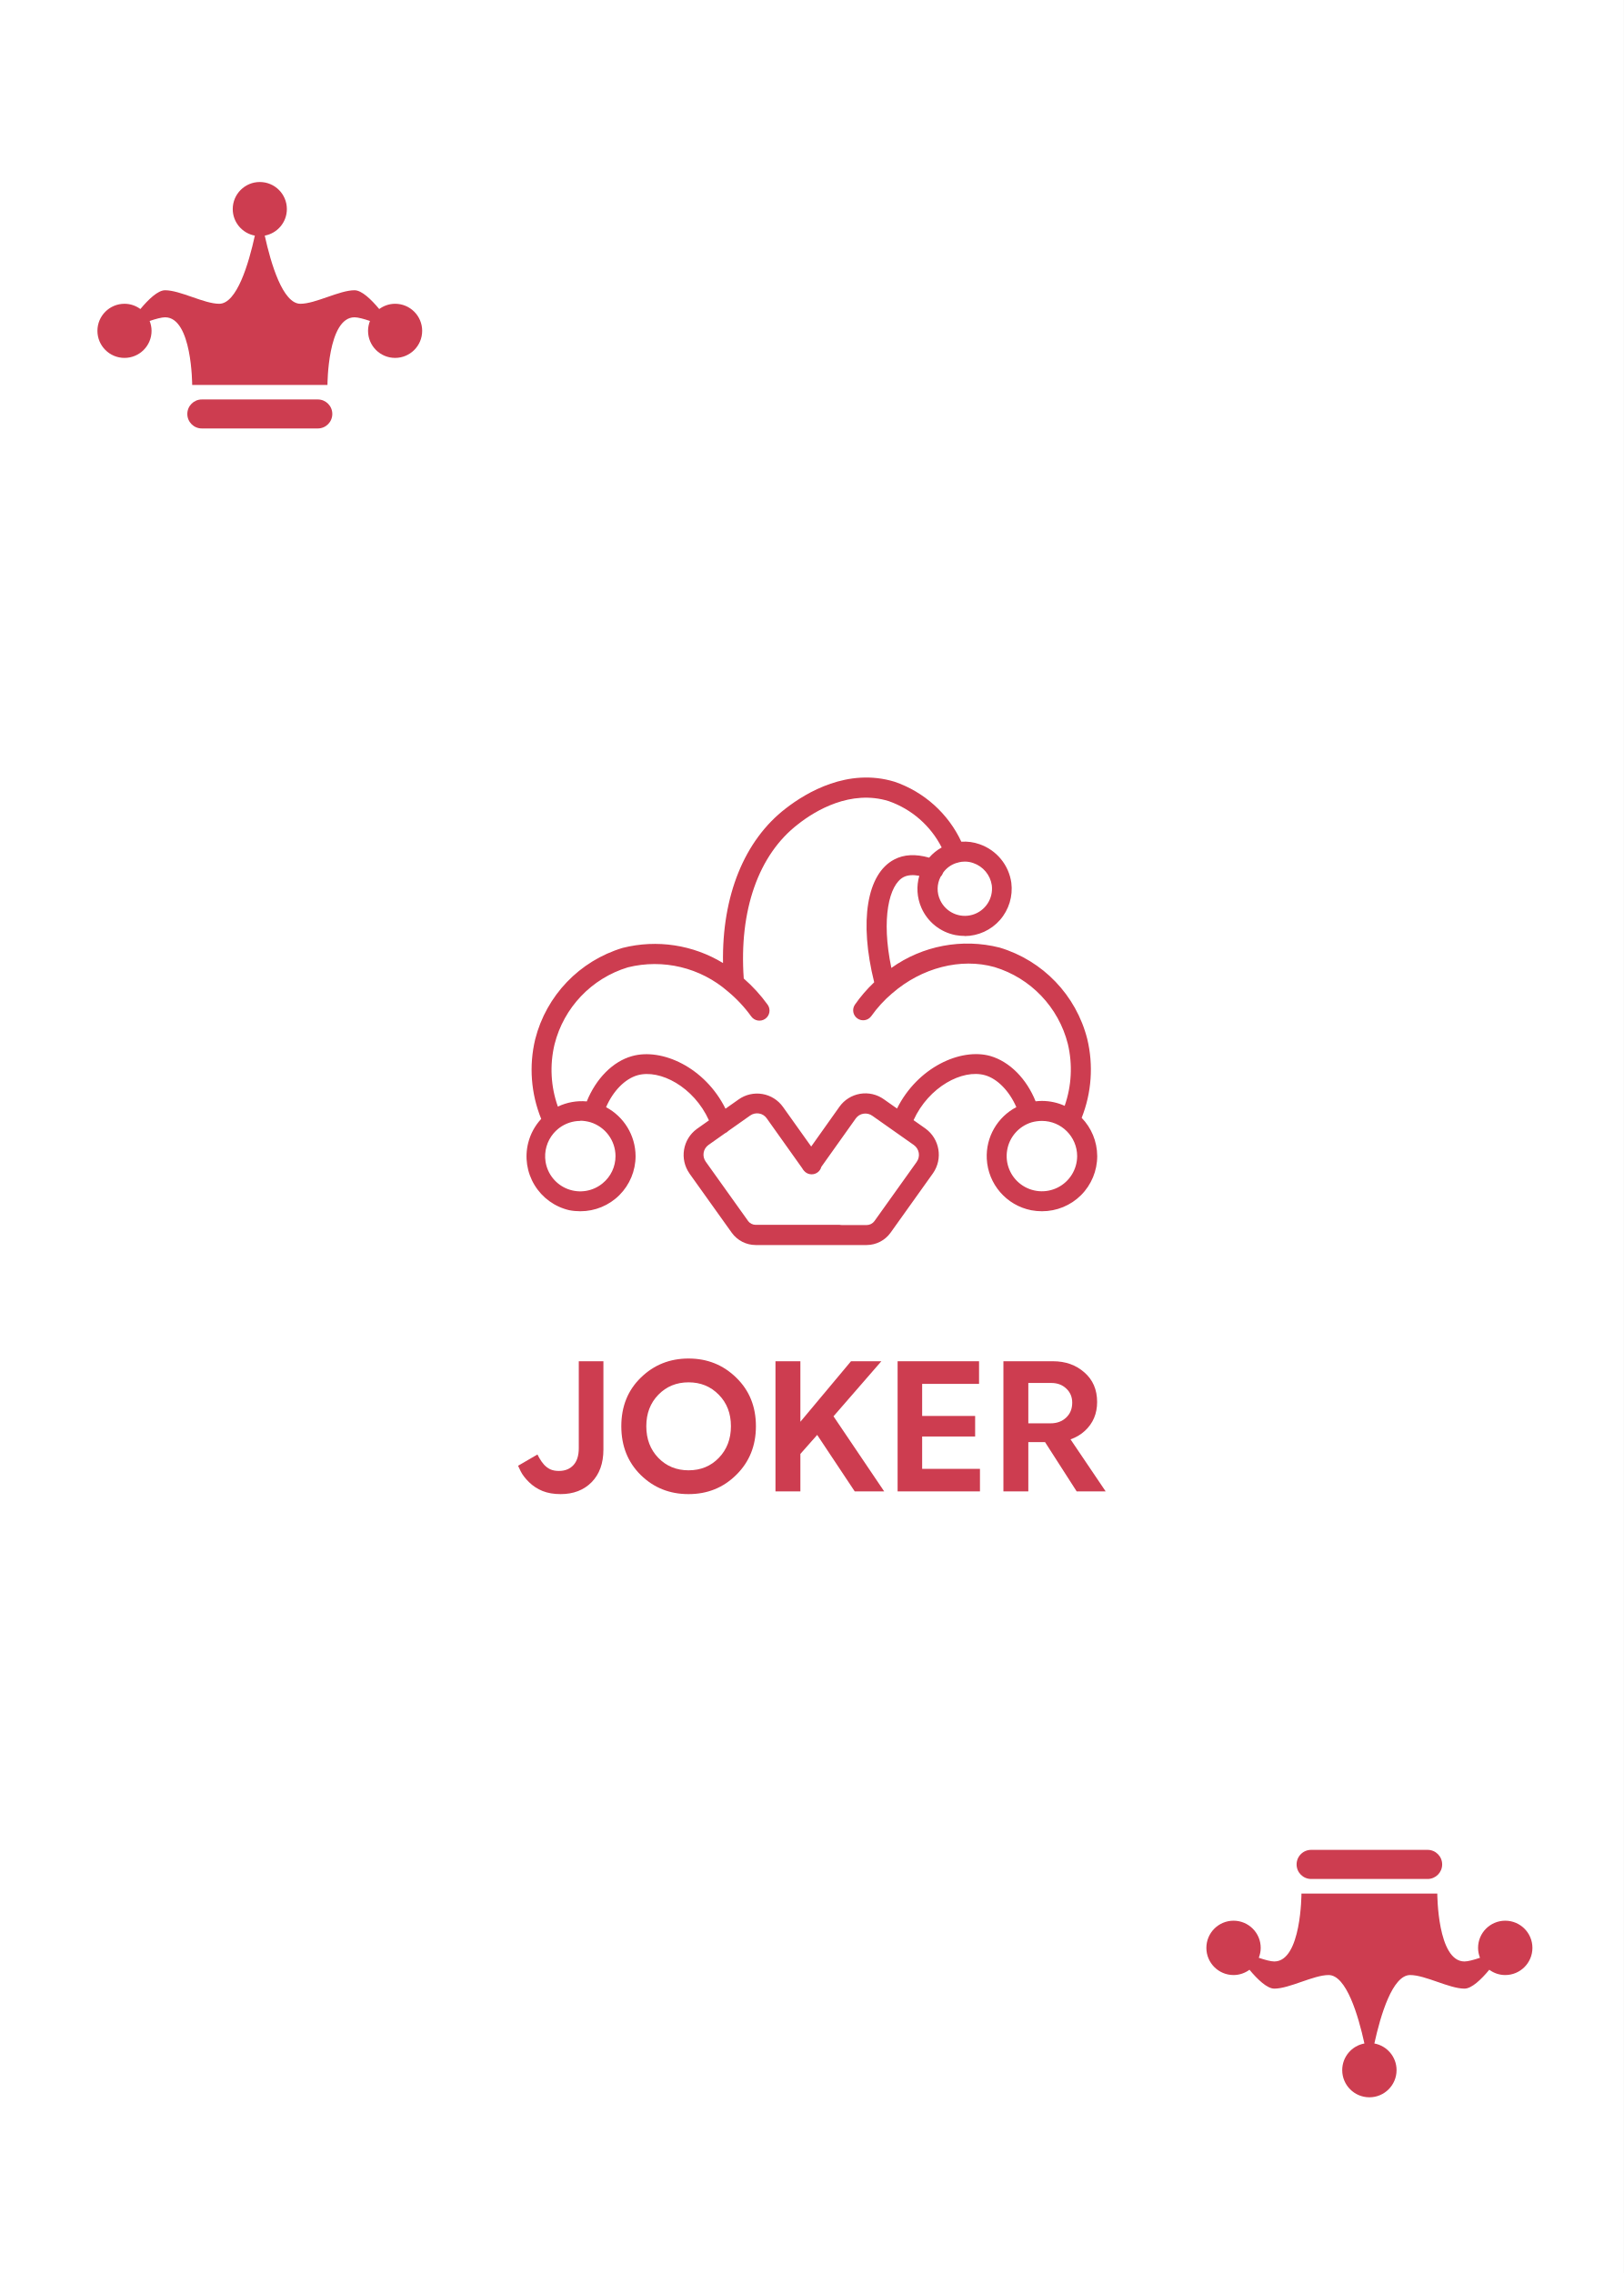
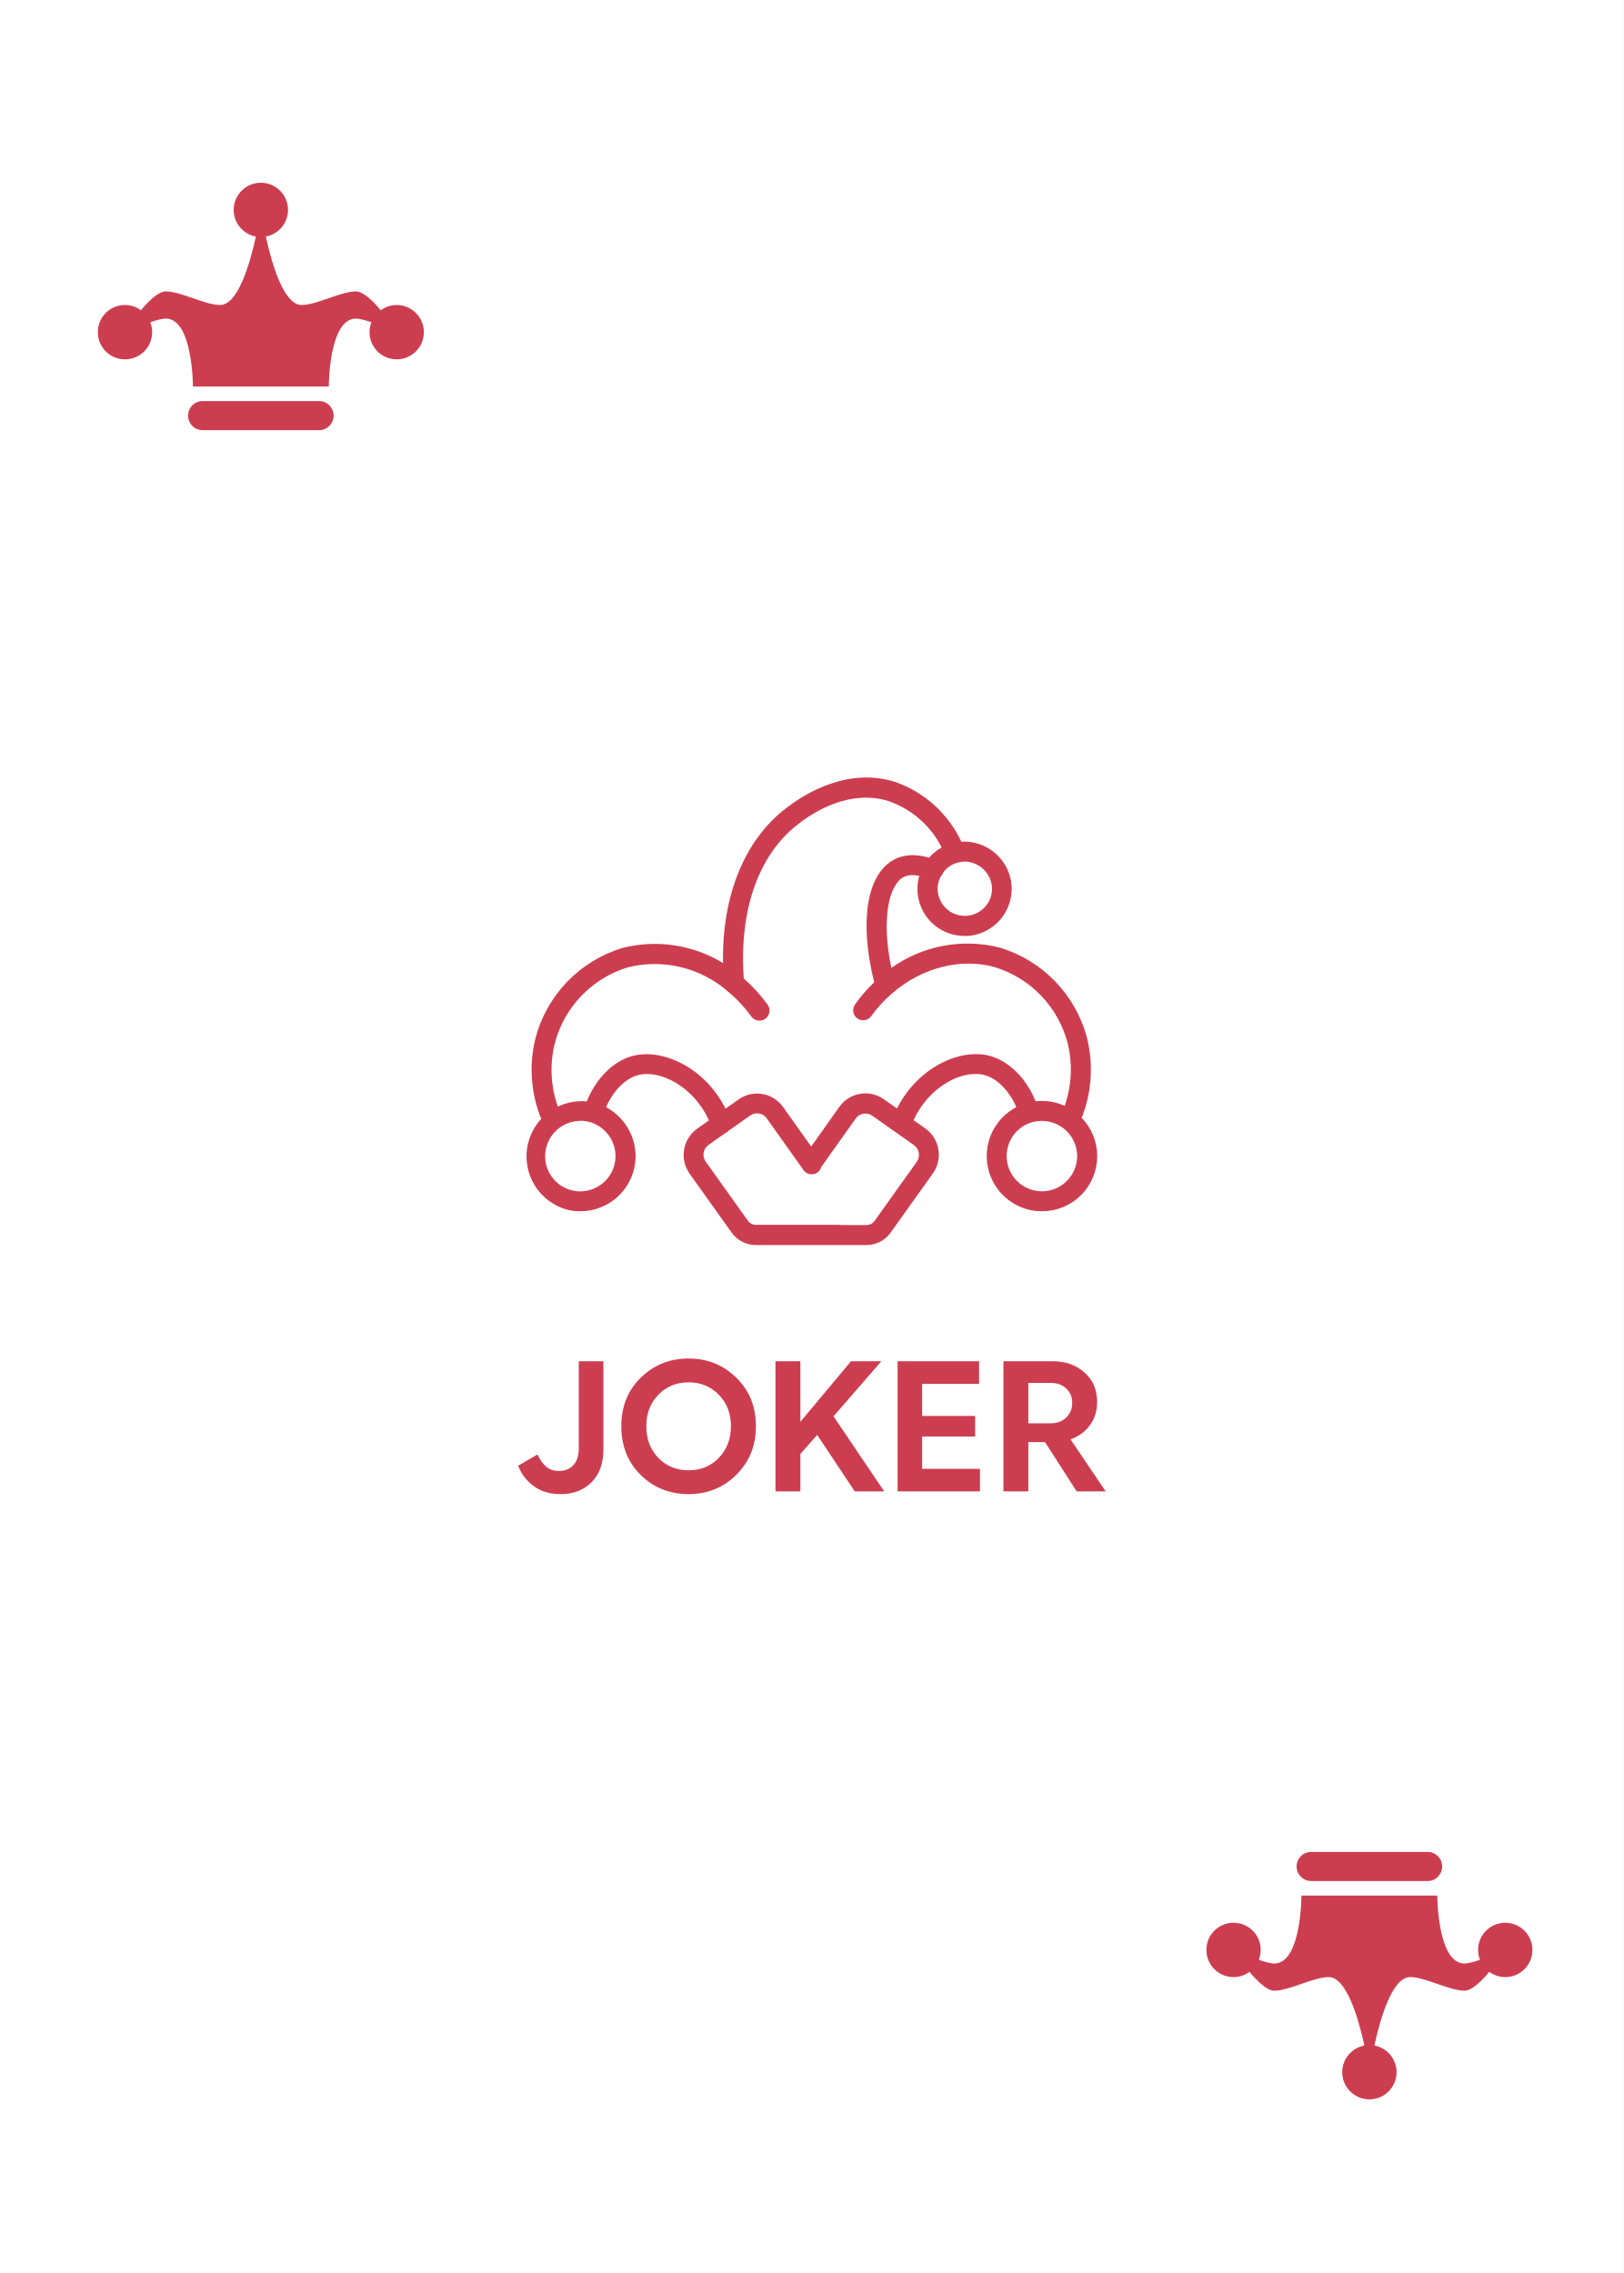
<svg xmlns="http://www.w3.org/2000/svg" width="250" height="350" viewBox="0 0 250 350" fill="none">
  <g clip-path="url(#clip0_4_8814)">
    <g clip-path="url(#clip1_4_8814)">
      <rect width="251" height="351.4" fill="white" />
      <path fill-rule="evenodd" clip-rule="evenodd" d="M120.993 124.474C124.163 122.014 130.563 118.194 137.725 120.371C142.284 121.928 145.987 125.275 148.012 129.608C148.958 129.542 149.913 129.671 150.817 129.993C153.433 130.894 155.325 133.191 155.71 135.932C155.974 138 155.337 140.084 153.967 141.655C152.592 143.222 150.612 144.127 148.528 144.139L148.548 144.119C148.067 144.119 147.586 144.075 147.11 143.987C144.773 143.53 142.81 141.955 141.86 139.775C141.174 138.207 141.074 136.467 141.539 134.86C140.692 134.7 139.814 134.695 139.119 135.058C136.9 136.214 135.638 141.409 137.239 149.042C142.036 145.619 148.134 144.441 153.923 145.915C160.572 147.911 165.685 153.245 167.397 159.969C168.373 164.023 168.07 168.267 166.54 172.125C168.014 173.651 168.924 175.726 168.934 178.014C168.934 180.271 168.04 182.435 166.445 184.03C164.846 185.625 162.682 186.514 160.426 186.51C159.877 186.51 159.328 186.458 158.787 186.358C154.952 185.605 152.127 182.335 151.93 178.435C151.765 175.075 153.587 171.992 156.482 170.478C155.403 167.992 153.555 166.091 151.634 165.559C148.187 164.598 142.994 167.343 140.655 172.484L142.493 173.778C144.685 175.373 145.198 178.427 143.655 180.651L137.131 189.792C136.286 190.987 134.919 191.7 133.456 191.712H116.344C114.889 191.708 113.522 191.007 112.669 189.824L106.152 180.695L106.156 180.691C104.602 178.479 105.107 175.426 107.294 173.831L109.155 172.516C106.826 167.357 101.616 164.598 98.152 165.571C96.198 166.137 94.384 168.012 93.315 170.488C96.06 171.95 97.84 174.822 97.857 178.014C97.857 180.271 96.96 182.431 95.365 184.026C93.769 185.621 91.606 186.514 89.353 186.51C88.772 186.51 88.195 186.458 87.63 186.346C85.406 185.825 83.486 184.434 82.304 182.483C81.118 180.535 80.765 178.191 81.326 175.979C81.676 174.588 82.37 173.322 83.327 172.289C81.749 168.403 81.421 164.112 82.404 160.021C84.111 153.293 89.225 147.95 95.877 145.955C101.173 144.621 106.733 145.496 111.319 148.289C111.148 137.967 114.58 129.4 120.993 124.474ZM116.869 171.458C116.384 171.378 115.891 171.49 115.49 171.778L112.149 174.136C112.008 174.286 111.836 174.411 111.636 174.497L109.078 176.303C108.252 176.896 108.064 178.05 108.661 178.876L115.178 188.005L115.174 188.009C115.45 188.378 115.883 188.598 116.344 188.602H129.26C129.368 188.602 129.473 188.613 129.574 188.634H133.456C133.917 188.63 134.35 188.41 134.626 188.037L141.142 178.908H141.138C141.427 178.507 141.543 178.006 141.459 177.518C141.375 177.033 141.102 176.595 140.698 176.311L137.982 174.397C137.923 174.361 137.867 174.321 137.814 174.279L134.305 171.807L134.309 171.811C133.909 171.522 133.416 171.41 132.931 171.49C132.454 171.566 132.029 171.835 131.753 172.228L126.457 179.675C126.366 180.023 126.157 180.332 125.857 180.543C125.509 180.791 125.072 180.88 124.651 180.792C124.319 180.722 124.024 180.547 123.806 180.294C123.687 180.175 123.592 180.04 123.519 179.894L118.047 172.199C117.77 171.802 117.345 171.534 116.869 171.458ZM89.353 172.6C88.188 172.602 87.067 172.979 86.148 173.656C86.08 173.719 86.006 173.778 85.925 173.83C85.678 174.032 85.448 174.257 85.237 174.503C84.208 175.71 83.754 177.301 83.995 178.868C84.291 180.787 85.598 182.402 87.413 183.091C89.233 183.785 91.277 183.448 92.78 182.21C94.042 181.184 94.771 179.641 94.767 178.014C94.759 175.63 93.204 173.53 90.932 172.812C90.423 172.664 89.894 172.58 89.361 172.568L89.353 172.6ZM160.426 172.6C159.881 172.6 159.34 172.676 158.815 172.824C156.86 173.43 155.409 175.08 155.068 177.1C154.724 179.12 155.545 181.16 157.192 182.374C158.839 183.592 161.031 183.777 162.858 182.855C164.686 181.933 165.84 180.062 165.845 178.014C165.833 175.028 163.416 172.608 160.426 172.6ZM136.823 123.356C130.996 121.548 125.538 124.803 122.881 126.907C116.756 131.605 113.766 140.233 114.512 150.674C115.889 151.873 117.123 153.225 118.191 154.707C118.688 155.405 118.528 156.374 117.831 156.871C117.134 157.372 116.163 157.208 115.666 156.515C114.633 155.08 113.418 153.782 112.056 152.655C107.836 148.985 102.093 147.602 96.667 148.953C91.084 150.648 86.804 155.144 85.382 160.803C84.617 163.993 84.8 167.327 85.892 170.397C87.282 169.731 88.82 169.457 90.344 169.596C91.757 166.097 94.348 163.445 97.303 162.625C101.902 161.319 108.549 164.364 111.701 170.718L113.719 169.294C114.776 168.541 116.095 168.24 117.377 168.456C118.664 168.673 119.806 169.394 120.56 170.456L124.897 176.544L129.24 170.424C129.993 169.362 131.136 168.645 132.422 168.424C133.704 168.208 135.023 168.509 136.081 169.266L138.11 170.694C141.267 164.357 147.901 161.319 152.476 162.605C155.45 163.472 158.042 166.088 159.447 169.58C159.775 169.544 160.106 169.524 160.438 169.522C161.68 169.527 162.86 169.796 163.923 170.278C164.987 167.222 165.165 163.912 164.41 160.739C162.979 155.092 158.695 150.603 153.125 148.913C147.935 147.454 141.9 149.005 137.368 152.956L137.364 152.952C136.145 153.99 135.059 155.176 134.134 156.483C133.637 157.156 132.691 157.304 132.01 156.824C131.324 156.343 131.152 155.401 131.621 154.708C132.491 153.457 133.489 152.3 134.596 151.253C132.262 141.896 133.447 134.547 137.692 132.341C139.167 131.561 140.965 131.47 143.056 132.062C143.602 131.427 144.257 130.897 144.988 130.495C143.298 127.169 140.382 124.6 136.823 123.356ZM148.535 132.67C148.236 132.671 147.939 132.707 147.647 132.776C147.531 132.824 147.413 132.854 147.294 132.872C146.448 133.128 145.71 133.662 145.202 134.383C145.194 134.409 145.185 134.435 145.175 134.461C145.096 134.669 144.974 134.855 144.819 135.008C144.235 136.129 144.208 137.468 144.761 138.621C145.639 140.484 147.739 141.434 149.718 140.861C151.698 140.284 152.96 138.357 152.704 136.313C152.468 134.73 151.366 133.411 149.851 132.894C149.43 132.742 148.983 132.667 148.535 132.67Z" fill="#CD3D50" />
      <path d="M92.905 223.195C92.905 225.322 92.299 227.002 91.087 228.233C89.874 229.456 88.283 230.066 86.314 230.066C85.26 230.066 84.336 229.908 83.543 229.591C82.76 229.273 82.064 228.821 81.458 228.233C80.861 227.646 80.427 227.076 80.157 226.526C79.896 225.976 79.765 225.7 79.765 225.7L82.746 223.965C82.746 223.965 82.844 224.147 83.04 224.511C83.245 224.875 83.483 225.21 83.753 225.518C84.033 225.826 84.355 226.069 84.719 226.246C85.092 226.414 85.535 226.498 86.048 226.498C86.981 226.498 87.723 226.204 88.274 225.616C88.833 225.019 89.113 224.142 89.113 222.985V209.607H92.905V223.195Z" fill="#CD3D50" />
      <path fill-rule="evenodd" clip-rule="evenodd" d="M106.016 209.187C108.908 209.187 111.357 210.171 113.363 212.14C115.378 214.099 116.386 216.59 116.386 219.613C116.386 222.607 115.383 225.098 113.377 227.085C111.381 229.073 108.927 230.066 106.016 230.066C103.105 230.066 100.652 229.087 98.655 227.128C96.659 225.159 95.66 222.654 95.66 219.613C95.66 216.571 96.663 214.075 98.669 212.125C100.675 210.166 103.124 209.187 106.016 209.187ZM106.016 212.853C104.159 212.853 102.611 213.488 101.37 214.756C100.129 216.025 99.509 217.644 99.509 219.613C99.509 221.581 100.125 223.204 101.356 224.482C102.597 225.761 104.15 226.4 106.016 226.4C107.891 226.4 109.445 225.761 110.676 224.482C111.917 223.195 112.537 221.572 112.538 219.613C112.538 217.635 111.912 216.016 110.662 214.756C109.421 213.488 107.872 212.853 106.016 212.853Z" fill="#CD3D50" />
      <path d="M123.231 218.926L131.025 209.607H135.699L128.33 218.085L136.134 229.647H131.599L125.818 220.95L123.231 223.879V229.647H119.396V209.607H123.231V218.926Z" fill="#CD3D50" />
      <path d="M150.74 213.092H141.98V218.031H150.138V221.194H141.98V226.176H150.88V229.647H138.201V209.607H150.74V213.092Z" fill="#CD3D50" />
      <path fill-rule="evenodd" clip-rule="evenodd" d="M162.119 209.607C164.05 209.607 165.664 210.181 166.96 211.328C168.266 212.466 168.919 213.982 168.919 215.876C168.919 217.686 168.29 219.17 167.03 220.327C166.396 220.909 165.66 221.345 164.825 221.634L170.235 229.647H165.771L160.902 222.062H158.326V229.647H154.491V209.607H162.119ZM158.326 219.165H161.769C162.72 219.165 163.509 218.876 164.134 218.297C164.768 217.71 165.085 216.94 165.085 215.988C165.085 215.111 164.782 214.388 164.175 213.819C163.569 213.241 162.799 212.951 161.866 212.951H158.326V219.165Z" fill="#CD3D50" />
-       <path d="M48.931 61.51C50.165 61.51 51.163 62.508 51.163 63.742C51.163 64.977 50.165 65.975 48.931 65.975H31.073C29.841 65.975 28.841 64.977 28.841 63.742C28.841 62.508 29.841 61.51 31.073 61.51H48.931Z" fill="#CD3D50" />
-       <path d="M40.001 28.026C42.3 28.026 44.167 29.892 44.167 32.191C44.167 34.232 42.7 35.924 40.763 36.281C41.711 40.596 43.54 46.776 46.252 46.776C48.58 46.776 52.255 44.692 54.585 44.692C55.69 44.693 57.154 46.103 58.389 47.585C59.078 47.083 59.92 46.776 60.835 46.776C63.136 46.776 65 48.643 65 50.944C65 53.246 63.134 55.111 60.833 55.111C58.532 55.111 56.667 53.246 56.667 50.944C56.667 50.404 56.779 49.895 56.962 49.424C56.016 49.102 55.118 48.859 54.585 48.859C50.42 48.859 50.419 59.277 50.419 59.277H29.588C29.588 59.277 29.587 48.859 25.42 48.859C24.887 48.859 23.989 49.102 23.041 49.424C23.226 49.895 23.335 50.406 23.335 50.944C23.335 53.246 21.469 55.111 19.168 55.111C16.867 55.111 15 53.244 15 50.942C15 48.641 16.866 46.776 19.168 46.776C20.085 46.776 20.927 47.081 21.614 47.585C22.849 46.103 24.311 44.692 25.418 44.692C27.746 44.692 31.423 46.776 33.751 46.776C36.463 46.776 38.292 40.598 39.238 36.281C37.303 35.924 35.834 34.232 35.834 32.191C35.834 29.892 37.7 28.026 40.001 28.026Z" fill="#CD3D50" />
-       <path d="M201.874 289.328C200.634 289.328 199.632 288.326 199.632 287.087C199.632 285.847 200.634 284.845 201.874 284.845L219.802 284.845C221.039 284.845 222.044 285.847 222.044 287.087C222.044 288.326 221.04 289.328 219.802 289.328L201.874 289.328Z" fill="#CD3D50" />
-       <path d="M210.839 322.945C208.531 322.945 206.656 321.072 206.656 318.764C206.656 316.715 208.129 315.016 210.074 314.657C209.122 310.325 207.286 304.12 204.563 304.12C202.225 304.121 198.536 306.213 196.197 306.213C195.087 306.212 193.617 304.796 192.378 303.308C191.685 303.813 190.84 304.12 189.922 304.12C187.611 304.12 185.74 302.246 185.74 299.936C185.74 297.625 187.613 295.752 189.924 295.752C192.234 295.752 194.106 297.625 194.106 299.936C194.106 300.478 193.994 300.989 193.81 301.462C194.76 301.785 195.661 302.029 196.197 302.029C200.379 302.029 200.379 291.569 200.379 291.569L221.294 291.569C221.294 291.569 221.294 302.029 225.478 302.029C226.014 302.029 226.915 301.785 227.867 301.462C227.681 300.989 227.572 300.476 227.572 299.936C227.572 297.625 229.445 295.752 231.755 295.752C234.066 295.752 235.94 297.627 235.94 299.938C235.94 302.248 234.066 304.12 231.755 304.12C230.834 304.12 229.989 303.815 229.299 303.308C228.06 304.797 226.592 306.213 225.48 306.213C223.143 306.213 219.451 304.12 217.114 304.12C214.391 304.12 212.555 310.323 211.605 314.657C213.548 315.016 215.023 316.715 215.023 318.764C215.022 321.072 213.149 322.945 210.839 322.945Z" fill="#CD3D50" />
+       <path d="M49.126 61.756C50.366 61.756 51.368 62.758 51.368 63.997C51.367 65.237 50.365 66.239 49.126 66.239H31.197C29.96 66.239 28.956 65.237 28.956 63.997C28.956 62.758 29.96 61.756 31.197 61.756H49.126Z" fill="#CD3D50" />
+       <path d="M40.161 28.139C42.469 28.139 44.343 30.012 44.343 32.32C44.343 34.369 42.871 36.068 40.926 36.427C41.878 40.759 43.714 46.964 46.437 46.964C48.774 46.963 52.464 44.871 54.803 44.871C55.913 44.872 57.383 46.288 58.622 47.776C59.315 47.271 60.159 46.964 61.078 46.964C63.389 46.964 65.26 48.838 65.26 51.148C65.26 53.459 63.387 55.332 61.076 55.332C58.766 55.332 56.894 53.459 56.894 51.148C56.894 50.606 57.006 50.095 57.19 49.622C56.24 49.299 55.339 49.055 54.803 49.055C50.621 49.055 50.62 59.515 50.62 59.515H29.706C29.706 59.515 29.706 49.055 25.521 49.055C24.986 49.055 24.085 49.299 23.133 49.622C23.319 50.095 23.428 50.608 23.428 51.148C23.428 53.459 21.555 55.332 19.244 55.332C16.934 55.332 15.06 53.457 15.06 51.146C15.06 48.836 16.934 46.964 19.244 46.964C20.165 46.964 21.01 47.269 21.701 47.776C22.94 46.287 24.408 44.871 25.52 44.871C27.857 44.871 31.548 46.964 33.886 46.964C36.609 46.964 38.445 40.761 39.395 36.427C37.452 36.068 35.977 34.369 35.977 32.32C35.977 30.012 37.85 28.139 40.161 28.139Z" fill="#CD3D50" />
+       <path d="M201.874 289.644C200.634 289.644 199.632 288.642 199.632 287.403C199.632 286.163 200.634 285.161 201.874 285.161L219.802 285.161C221.039 285.161 222.044 286.163 222.044 287.403C222.044 288.642 221.04 289.644 219.802 289.644L201.874 289.644Z" fill="#CD3D50" />
+       <path d="M210.839 323.261C208.531 323.261 206.656 321.388 206.656 319.08C206.656 317.031 208.129 315.332 210.074 314.973C209.122 310.641 207.286 304.436 204.563 304.436C202.225 304.436 198.536 306.529 196.197 306.529C195.087 306.528 193.617 305.112 192.378 303.624C191.685 304.129 190.84 304.436 189.922 304.436C187.611 304.436 185.74 302.562 185.74 300.252C185.74 297.941 187.613 296.068 189.924 296.068C192.234 296.068 194.106 297.941 194.106 300.252C194.106 300.794 193.994 301.305 193.81 301.778C194.76 302.101 195.661 302.345 196.197 302.345C200.379 302.345 200.379 291.885 200.379 291.885L221.294 291.885C221.294 291.885 221.294 302.345 225.478 302.345C226.014 302.345 226.915 302.101 227.867 301.778C227.681 301.305 227.572 300.792 227.572 300.252C227.572 297.941 229.445 296.068 231.755 296.068C234.066 296.068 235.94 297.943 235.94 300.254C235.94 302.564 234.066 304.436 231.755 304.436C230.834 304.436 229.989 304.131 229.299 303.624C228.06 305.113 226.592 306.529 225.48 306.529C223.143 306.529 219.451 304.436 217.114 304.436C214.391 304.436 212.555 310.639 211.605 314.973C213.548 315.332 215.023 317.031 215.023 319.08C215.022 321.388 213.149 323.261 210.839 323.261Z" fill="#CD3D50" />
    </g>
  </g>
  <defs>
    <clipPath id="clip0_4_8814">
      <rect width="250" height="350" fill="white" />
    </clipPath>
    <clipPath id="clip1_4_8814">
      <rect width="251" height="351.4" fill="white" />
    </clipPath>
  </defs>
</svg>
